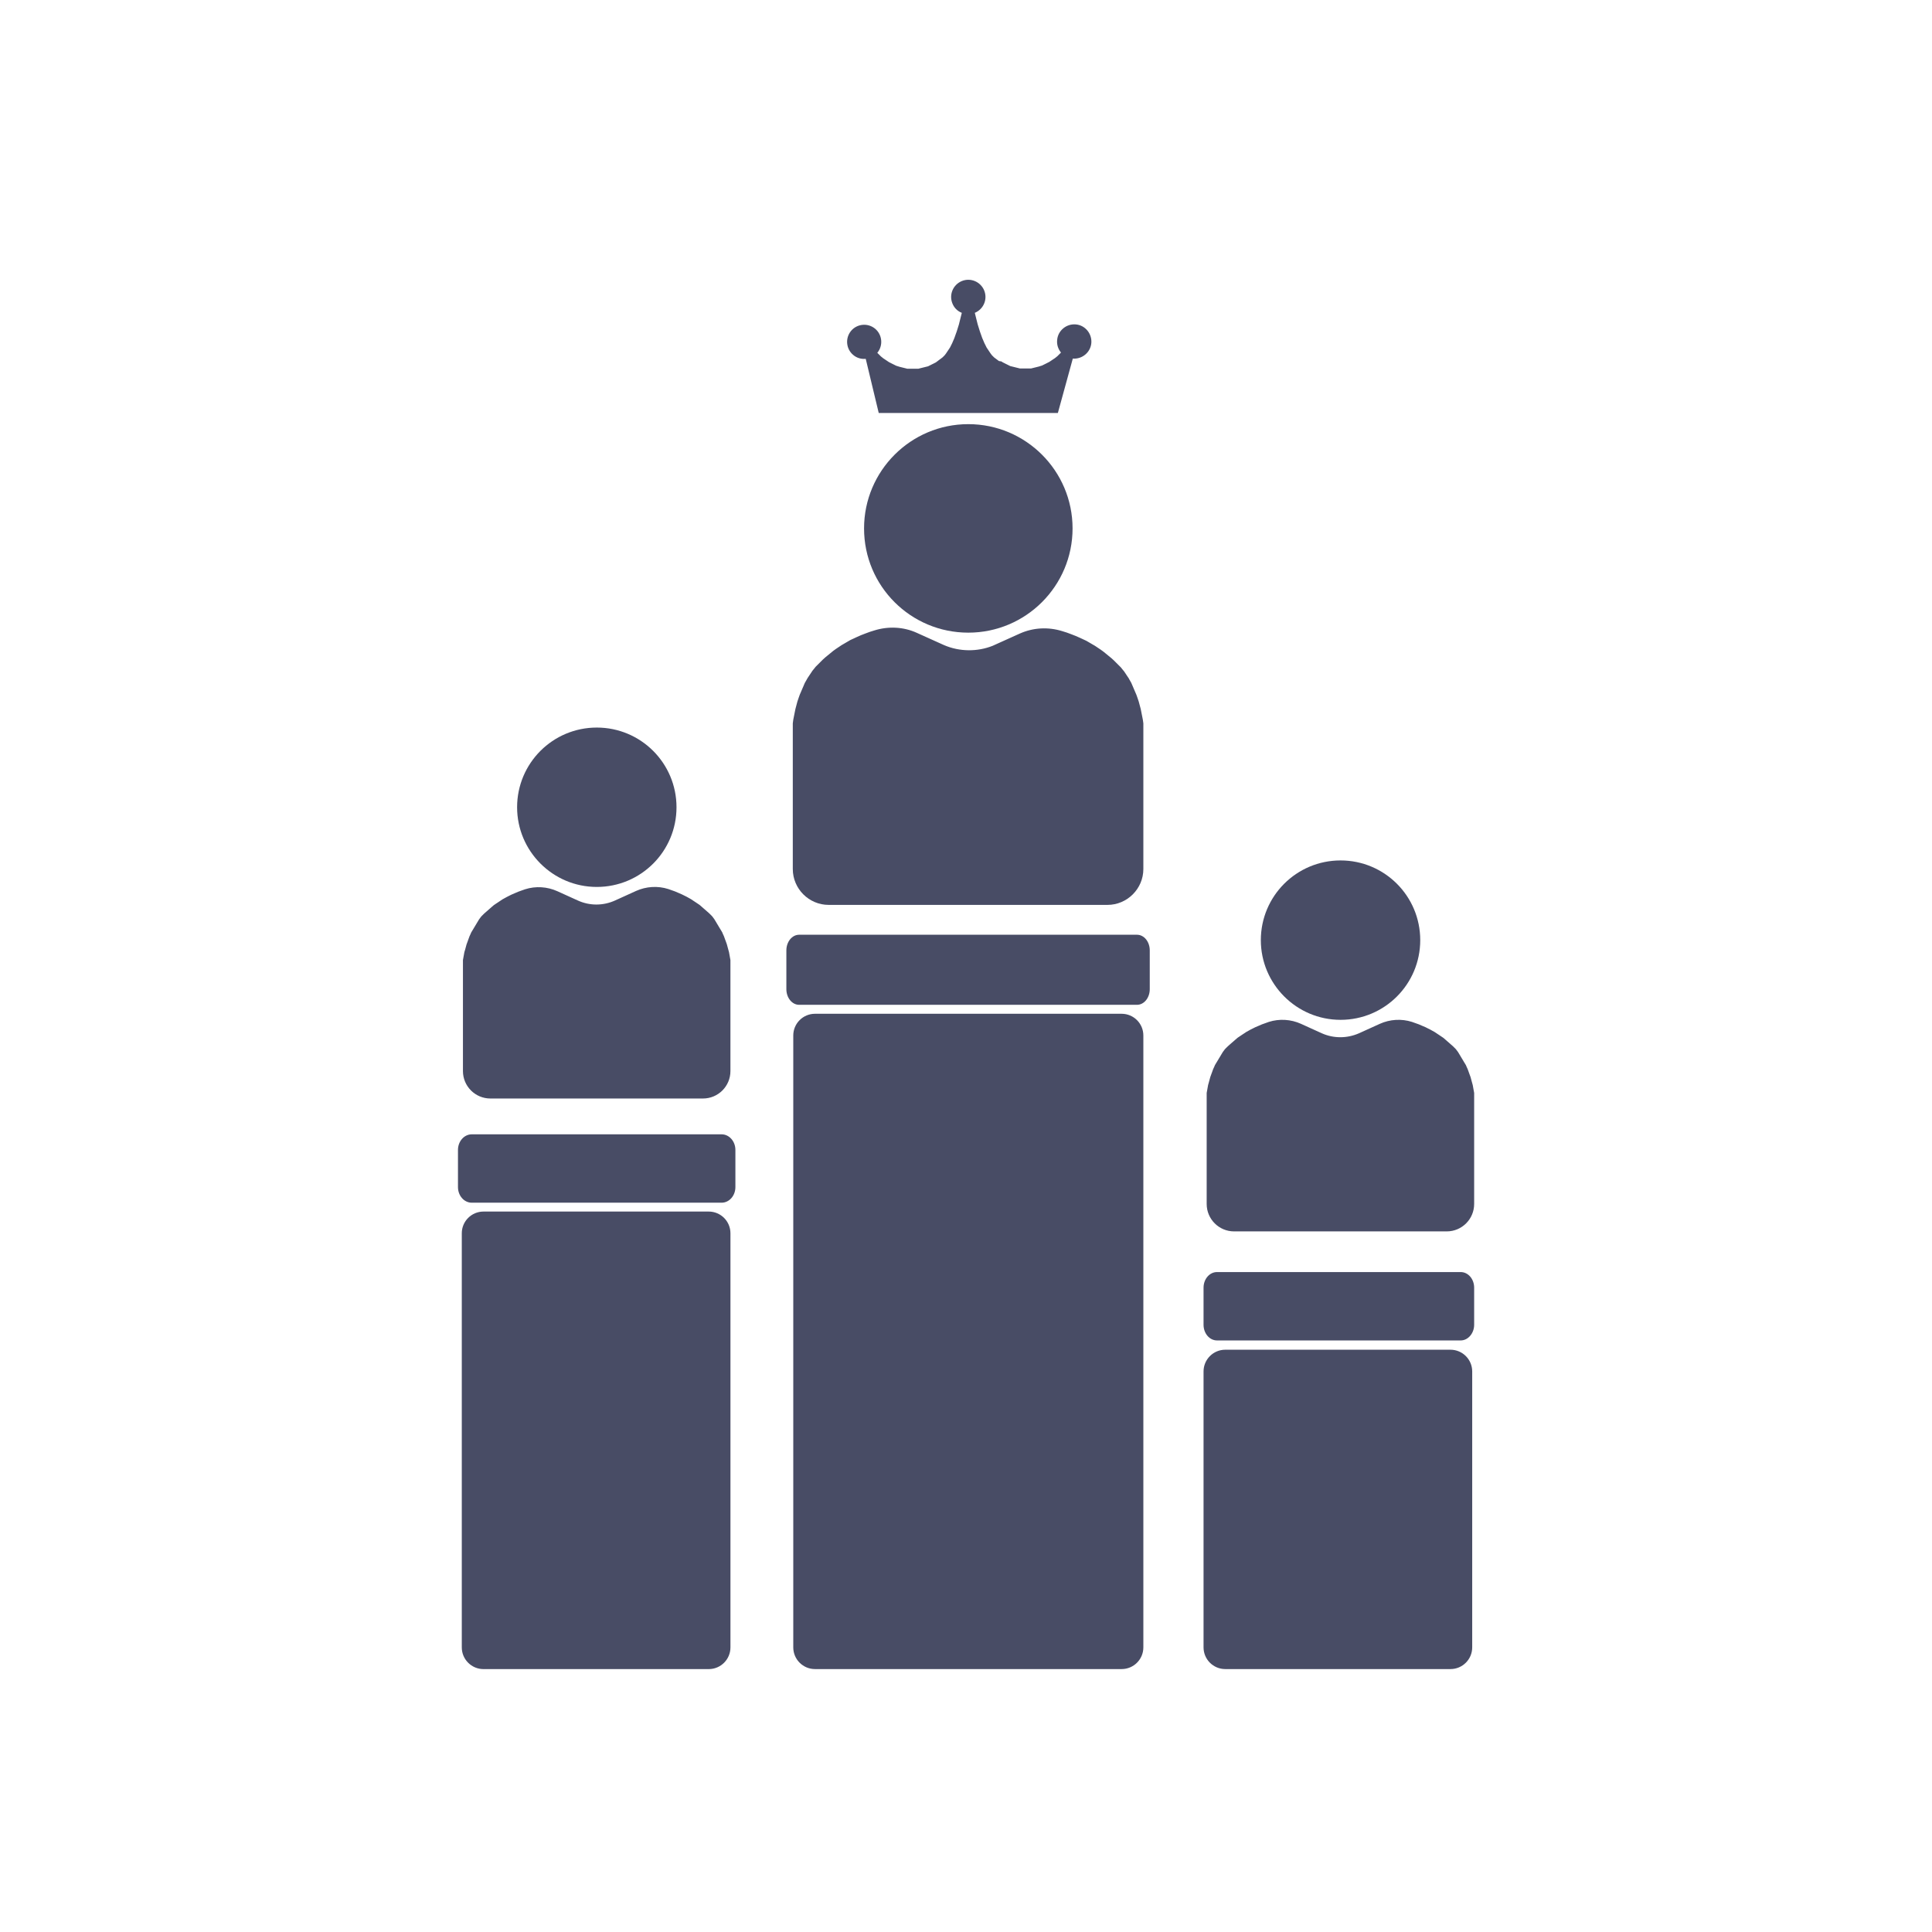
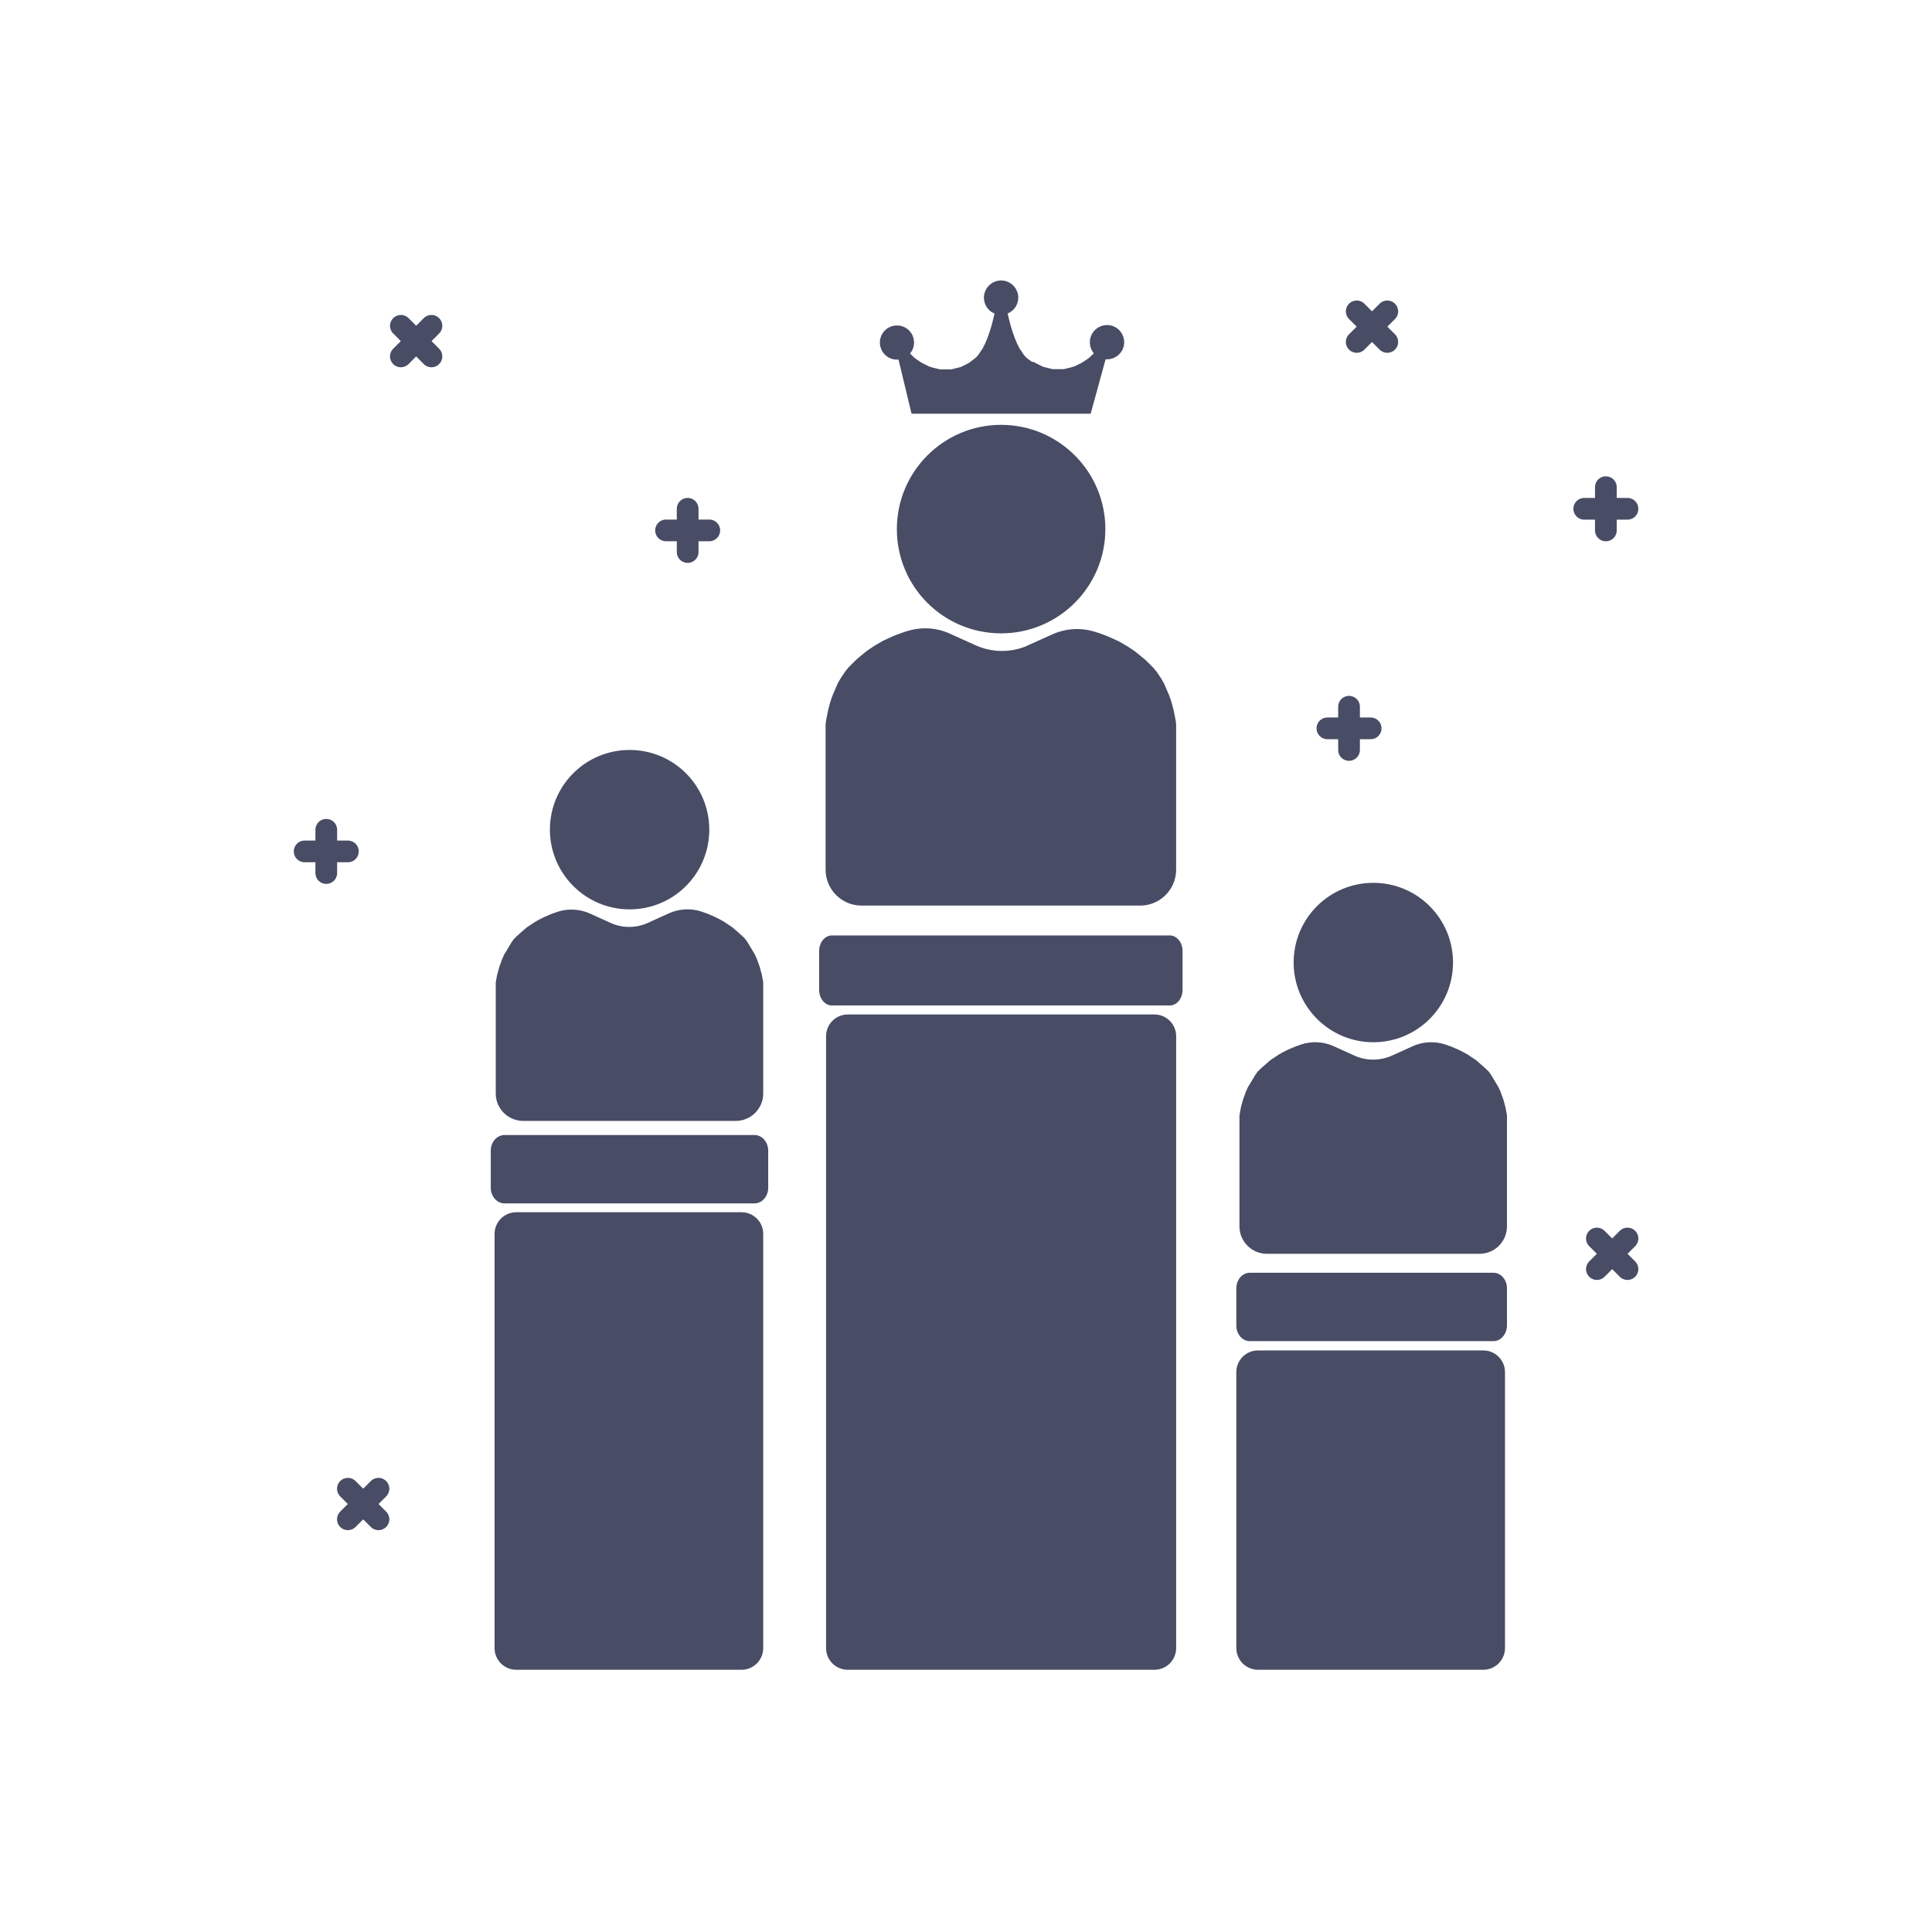
<svg xmlns="http://www.w3.org/2000/svg" width="89" height="89" viewBox="0 0 89 89" fill="none">
-   <path d="M58.082 43.309C58.082 41.279 59.724 39.637 61.754 39.637C63.783 39.637 65.425 41.279 65.425 43.309C65.425 45.338 63.783 46.98 61.754 46.98C59.724 46.98 58.082 45.327 58.082 43.309Z" fill="#484C65" />
-   <path d="M60.888 47.598L59.934 47.165C59.469 46.954 58.936 46.921 58.448 47.076L58.293 47.132L58.138 47.187L57.982 47.254L57.827 47.32L57.716 47.376L57.605 47.431L57.505 47.487L57.406 47.542L57.306 47.609L57.206 47.675L57.106 47.742L57.006 47.809L56.918 47.886L56.829 47.964L56.74 48.041L56.651 48.119L56.563 48.197L56.518 48.241L56.474 48.285L56.43 48.33L56.396 48.374L56.363 48.419L56.33 48.463L56.297 48.518L56.263 48.574L56.23 48.629L56.197 48.685L56.163 48.74L56.13 48.796L56.097 48.851L56.064 48.907L56.03 48.962L55.997 49.017L55.964 49.073L55.942 49.128L55.886 49.25L55.842 49.372L55.797 49.494L55.753 49.616L55.72 49.738L55.687 49.86L55.653 49.982L55.631 50.104L55.609 50.226L55.587 50.348V55.461C55.587 56.16 56.152 56.726 56.851 56.726H66.645C67.343 56.726 67.909 56.16 67.909 55.461V50.348L67.887 50.226L67.865 50.104L67.843 49.982L67.809 49.86L67.776 49.738L67.743 49.616L67.698 49.494L67.654 49.372L67.61 49.25L67.554 49.128L67.532 49.073L67.499 49.017L67.465 48.962L67.432 48.907L67.399 48.851L67.366 48.796L67.332 48.74L67.299 48.685L67.266 48.629L67.233 48.574L67.199 48.518L67.166 48.463L67.133 48.419L67.099 48.374L67.066 48.33L67.022 48.285L66.977 48.241L66.933 48.197L66.844 48.119L66.756 48.041L66.667 47.964L66.578 47.886L66.489 47.809L66.389 47.742L66.29 47.675L66.19 47.609L66.09 47.542L65.99 47.487L65.89 47.431L65.779 47.376L65.669 47.32L65.513 47.254L65.358 47.187L65.203 47.132L65.047 47.076C64.559 46.921 64.027 46.954 63.561 47.165L62.607 47.598C62.053 47.842 61.432 47.842 60.888 47.598Z" fill="#484C65" />
-   <path d="M67.288 61.749H56.064C55.72 61.749 55.443 61.427 55.443 61.028V59.32C55.443 58.92 55.72 58.599 56.064 58.599H67.288C67.632 58.599 67.909 58.92 67.909 59.32V61.028C67.909 61.416 67.632 61.749 67.288 61.749Z" fill="#484C65" />
-   <path d="M21.733 55.404H33.241C33.593 55.404 33.877 55.083 33.877 54.683V52.975C33.877 52.576 33.593 52.254 33.241 52.254H21.733C21.381 52.254 21.097 52.576 21.097 52.975V54.683C21.097 55.083 21.381 55.404 21.733 55.404Z" fill="#484C65" />
-   <rect x="21.273" y="55.812" width="12.376" height="21.077" rx="1" fill="#484C65" />
-   <rect x="36.543" y="46.701" width="16.127" height="30.187" rx="1" fill="#484C65" />
-   <rect x="55.443" y="62.177" width="12.376" height="14.711" rx="1" fill="#484C65" />
-   <path d="M26.628 41.487L25.674 41.054C25.208 40.844 24.675 40.81 24.188 40.966L24.032 41.021L23.877 41.077L23.722 41.143L23.566 41.21L23.455 41.265L23.345 41.321L23.245 41.376L23.145 41.431L23.045 41.498L22.945 41.565L22.845 41.631L22.746 41.698L22.657 41.775L22.568 41.853L22.479 41.931L22.391 42.008L22.302 42.086L22.258 42.13L22.213 42.175L22.169 42.219L22.136 42.263L22.102 42.308L22.069 42.352L22.036 42.407L22.003 42.463L21.969 42.518L21.936 42.574L21.903 42.629L21.869 42.685L21.836 42.74L21.803 42.796L21.77 42.851L21.736 42.907L21.703 42.962L21.681 43.017L21.625 43.139L21.581 43.261L21.537 43.383L21.492 43.505L21.459 43.627L21.426 43.749L21.392 43.86L21.37 43.982L21.348 44.104L21.326 44.226V49.34C21.326 50.038 21.892 50.604 22.59 50.604H32.384C33.083 50.604 33.648 50.038 33.648 49.34V44.226L33.626 44.104L33.604 43.982L33.582 43.86L33.548 43.738L33.515 43.616L33.482 43.494L33.438 43.372L33.393 43.25L33.349 43.128L33.293 43.006L33.271 42.951L33.238 42.895L33.205 42.84L33.171 42.785L33.138 42.729L33.105 42.674L33.072 42.618L33.038 42.563L33.005 42.507L32.972 42.452L32.938 42.396L32.905 42.341L32.872 42.297L32.839 42.252L32.805 42.208L32.761 42.163L32.717 42.119L32.672 42.075L32.584 41.997L32.495 41.919L32.406 41.842L32.317 41.764L32.229 41.687L32.129 41.62L32.029 41.553L31.929 41.487L31.829 41.42L31.73 41.365L31.63 41.309L31.519 41.254L31.408 41.199L31.253 41.132L31.097 41.065L30.942 41.01L30.787 40.955C30.299 40.799 29.766 40.833 29.3 41.043L28.347 41.476C27.792 41.731 27.171 41.731 26.628 41.487Z" fill="#484C65" />
-   <path d="M23.821 37.187C23.821 35.158 25.463 33.516 27.492 33.516C29.522 33.516 31.164 35.158 31.164 37.187C31.164 39.217 29.522 40.858 27.492 40.858C25.463 40.858 23.821 39.206 23.821 37.187Z" fill="#484C65" />
-   <path d="M43.486 29.717L42.233 29.152C41.623 28.874 40.924 28.841 40.281 29.041L40.07 29.107L39.859 29.185L39.66 29.262L39.46 29.351L39.316 29.418L39.172 29.484L39.038 29.562L38.905 29.64L38.772 29.717L38.639 29.806L38.506 29.895L38.384 29.983L38.262 30.083L38.14 30.183L38.018 30.283L37.907 30.383L37.796 30.494L37.741 30.549L37.685 30.605L37.63 30.66L37.574 30.715L37.53 30.771L37.486 30.826L37.43 30.893L37.386 30.959L37.342 31.026L37.297 31.093L37.253 31.159L37.208 31.226L37.164 31.303L37.12 31.381L37.075 31.459L37.042 31.536L37.009 31.614L36.975 31.692L36.909 31.847L36.842 32.002L36.787 32.157L36.731 32.324L36.687 32.49L36.643 32.656L36.609 32.823L36.576 32.989L36.543 33.156L36.521 33.322V40.032C36.521 40.942 37.264 41.685 38.173 41.685H51.017C51.926 41.685 52.67 40.942 52.67 40.032V33.322L52.647 33.156L52.614 32.989L52.581 32.823L52.548 32.656L52.503 32.49L52.459 32.324L52.403 32.157L52.348 32.002L52.281 31.847L52.215 31.692L52.182 31.614L52.148 31.536L52.115 31.459L52.071 31.381L52.026 31.303L52.004 31.259L51.96 31.192L51.915 31.126L51.871 31.059L51.827 30.993L51.782 30.926L51.727 30.86L51.682 30.804L51.638 30.749L51.583 30.693L51.527 30.638L51.472 30.582L51.416 30.527L51.305 30.416L51.194 30.316L51.072 30.216L50.95 30.116L50.828 30.017L50.706 29.928L50.573 29.839L50.44 29.75L50.307 29.673L50.174 29.595L50.041 29.518L49.897 29.451L49.753 29.384L49.553 29.296L49.353 29.218L49.143 29.14L48.932 29.074C48.289 28.874 47.601 28.908 46.98 29.185L45.727 29.75C45.028 30.028 44.207 30.028 43.486 29.717Z" fill="#484C65" />
-   <path d="M39.804 24.342C39.804 21.691 41.956 19.539 44.606 19.539C47.257 19.539 49.409 21.691 49.409 24.342C49.409 26.992 47.257 29.144 44.606 29.144C41.956 29.144 39.804 27.004 39.804 24.342Z" fill="#484C65" />
-   <path d="M36.814 46.288H52.376C52.703 46.288 52.965 45.966 52.965 45.567V43.781C52.965 43.382 52.703 43.06 52.376 43.06H36.814C36.488 43.06 36.225 43.382 36.225 43.781V45.567C36.225 45.966 36.488 46.288 36.814 46.288Z" fill="#484C65" />
-   <path d="M40.48 19.025H48.732L49.42 16.519C49.852 16.552 50.24 16.23 50.274 15.798C50.307 15.365 49.985 14.977 49.553 14.944C49.12 14.91 48.732 15.232 48.699 15.665C48.677 15.875 48.743 16.075 48.876 16.241L48.821 16.297L48.765 16.352L48.71 16.408L48.654 16.452L48.599 16.497L48.532 16.541L48.466 16.585L48.399 16.63L48.333 16.674L48.266 16.707L48.2 16.741L48.133 16.774L48.067 16.807L48 16.84L47.922 16.863L47.889 16.874L47.856 16.885L47.812 16.896L47.767 16.907L47.723 16.918L47.678 16.929L47.634 16.94L47.59 16.951L47.545 16.962L47.501 16.973H47.457H47.412H47.357H47.301H47.246H47.19H47.135H47.08H47.024H46.98L46.935 16.962L46.891 16.951L46.847 16.94L46.802 16.929L46.758 16.918L46.714 16.907L46.669 16.896L46.625 16.885L46.58 16.874L46.536 16.863L46.492 16.84L46.447 16.818L46.403 16.796L46.359 16.774L46.314 16.752L46.27 16.729L46.225 16.707L46.181 16.685L46.137 16.652L46.015 16.63L45.97 16.596L45.926 16.563L45.882 16.53L45.837 16.497L45.793 16.463L45.76 16.43L45.726 16.397L45.693 16.363L45.66 16.319L45.627 16.275L45.604 16.241L45.582 16.208L45.56 16.175L45.538 16.142L45.516 16.108L45.493 16.075L45.449 16.009L45.416 15.942L45.383 15.875L45.349 15.809L45.316 15.731L45.283 15.653L45.249 15.576L45.194 15.421L45.139 15.265L45.039 14.944L44.994 14.766L44.95 14.589L44.928 14.5L44.906 14.411C45.305 14.245 45.505 13.79 45.338 13.38C45.172 12.98 44.717 12.781 44.307 12.947C43.907 13.114 43.708 13.568 43.874 13.979C43.952 14.178 44.107 14.334 44.307 14.411L44.285 14.5L44.262 14.589L44.218 14.766L44.174 14.944L44.074 15.265L44.018 15.421L43.963 15.576L43.93 15.653L43.896 15.731L43.863 15.809L43.83 15.875L43.797 15.942L43.763 16.009L43.719 16.075L43.697 16.108L43.675 16.142L43.652 16.175L43.63 16.208L43.608 16.241L43.586 16.275L43.553 16.319L43.519 16.363L43.486 16.397L43.453 16.43L43.419 16.463L43.375 16.497L43.331 16.53L43.286 16.563L43.242 16.596L43.198 16.63L43.153 16.663L43.109 16.696L43.065 16.718L43.02 16.741L42.976 16.763L42.931 16.785L42.887 16.807L42.843 16.829L42.798 16.851L42.754 16.874L42.71 16.885L42.665 16.896L42.621 16.907L42.577 16.918L42.532 16.929L42.488 16.94L42.443 16.951L42.399 16.962L42.355 16.973L42.31 16.985H42.266H42.211H42.155H42.1H42.044H41.989H41.933H41.878H41.833H41.789L41.745 16.973L41.7 16.962L41.656 16.951L41.611 16.94L41.567 16.929L41.523 16.918L41.478 16.907L41.434 16.896L41.401 16.885L41.367 16.874L41.29 16.851L41.223 16.818L41.157 16.785L41.09 16.752L41.024 16.718L40.957 16.685L40.891 16.641L40.824 16.596L40.758 16.552L40.691 16.508L40.636 16.463L40.58 16.419L40.525 16.363L40.469 16.308L40.414 16.253C40.691 15.92 40.647 15.421 40.314 15.143C39.981 14.866 39.482 14.91 39.205 15.243C38.928 15.576 38.972 16.075 39.305 16.352C39.46 16.485 39.671 16.552 39.881 16.53L40.48 19.025Z" fill="#484C65" />
+   <path d="M59.593 44.34C59.593 42.311 61.234 40.669 63.264 40.669C65.294 40.669 66.935 42.311 66.935 44.34C66.935 46.37 65.294 48.012 63.264 48.012C61.234 48.012 59.593 46.359 59.593 44.34Z" fill="#484C65" />
+   <path d="M62.399 48.63L61.445 48.197C60.979 47.986 60.447 47.953 59.959 48.108L59.804 48.164L59.648 48.219L59.493 48.286L59.338 48.352L59.227 48.408L59.116 48.463L59.016 48.519L58.916 48.574L58.817 48.641L58.717 48.707L58.617 48.774L58.517 48.84L58.428 48.918L58.34 48.996L58.251 49.073L58.162 49.151L58.073 49.229L58.029 49.273L57.985 49.317L57.94 49.362L57.907 49.406L57.874 49.45L57.84 49.495L57.807 49.55L57.774 49.606L57.741 49.661L57.707 49.717L57.674 49.772L57.641 49.828L57.608 49.883L57.574 49.938L57.541 49.994L57.508 50.049L57.474 50.105L57.452 50.16L57.397 50.282L57.352 50.404L57.308 50.526L57.264 50.648L57.23 50.77L57.197 50.892L57.164 51.014L57.142 51.136L57.12 51.258L57.097 51.38V56.493C57.097 57.192 57.663 57.758 58.362 57.758H68.155C68.854 57.758 69.42 57.192 69.42 56.493V51.38L69.398 51.258L69.375 51.136L69.353 51.014L69.32 50.892L69.287 50.77L69.253 50.648L69.209 50.526L69.165 50.404L69.12 50.282L69.065 50.16L69.043 50.105L69.009 50.049L68.976 49.994L68.943 49.938L68.91 49.883L68.876 49.828L68.843 49.772L68.81 49.717L68.776 49.661L68.743 49.606L68.71 49.55L68.677 49.495L68.643 49.45L68.61 49.406L68.577 49.362L68.532 49.317L68.488 49.273L68.444 49.229L68.355 49.151L68.266 49.073L68.178 48.996L68.089 48.918L68 48.84L67.9 48.774L67.8 48.707L67.701 48.641L67.601 48.574L67.501 48.519L67.401 48.463L67.29 48.408L67.179 48.352L67.024 48.286L66.869 48.219L66.713 48.164L66.558 48.108C66.07 47.953 65.538 47.986 65.072 48.197L64.118 48.63C63.564 48.874 62.943 48.874 62.399 48.63Z" fill="#484C65" />
+   <path d="M68.799 61.781H57.574C57.23 61.781 56.953 61.459 56.953 61.06V59.352C56.953 58.953 57.23 58.631 57.574 58.631H68.799C69.143 58.631 69.42 58.953 69.42 59.352V61.06C69.42 61.448 69.143 61.781 68.799 61.781Z" fill="#484C65" />
+   <path d="M23.244 55.436H34.752C35.104 55.436 35.388 55.115 35.388 54.715V53.007C35.388 52.608 35.104 52.286 34.752 52.286H23.244C22.892 52.286 22.608 52.608 22.608 53.007V54.715C22.608 55.115 22.892 55.436 23.244 55.436Z" fill="#484C65" />
+   <rect x="22.783" y="55.843" width="12.376" height="21.077" rx="1" fill="#484C65" />
+   <rect x="38.054" y="46.733" width="16.127" height="30.187" rx="1" fill="#484C65" />
+   <rect x="56.953" y="62.209" width="12.376" height="14.711" rx="1" fill="#484C65" />
+   <path d="M28.138 42.519L27.184 42.086C26.719 41.876 26.186 41.842 25.698 41.998L25.543 42.053L25.388 42.108L25.232 42.175L25.077 42.242L24.966 42.297L24.855 42.352L24.756 42.408L24.656 42.463L24.556 42.53L24.456 42.596L24.356 42.663L24.256 42.73L24.168 42.807L24.079 42.885L23.99 42.962L23.901 43.04L23.813 43.118L23.768 43.162L23.724 43.206L23.68 43.251L23.646 43.295L23.613 43.34L23.58 43.384L23.547 43.439L23.513 43.495L23.48 43.55L23.447 43.606L23.413 43.661L23.38 43.717L23.347 43.772L23.314 43.828L23.28 43.883L23.247 43.938L23.214 43.994L23.192 44.049L23.136 44.171L23.092 44.293L23.047 44.416L23.003 44.538L22.97 44.66L22.936 44.782L22.903 44.892L22.881 45.014L22.859 45.136L22.837 45.258V50.371C22.837 51.07 23.402 51.636 24.101 51.636H33.895C34.593 51.636 35.159 51.07 35.159 50.371V45.258L35.137 45.136L35.115 45.014L35.093 44.892L35.059 44.77L35.026 44.648L34.993 44.526L34.948 44.404L34.904 44.282L34.86 44.16L34.804 44.038L34.782 43.983L34.749 43.927L34.715 43.872L34.682 43.816L34.649 43.761L34.616 43.706L34.582 43.65L34.549 43.595L34.516 43.539L34.483 43.484L34.449 43.428L34.416 43.373L34.383 43.328L34.349 43.284L34.316 43.24L34.272 43.195L34.227 43.151L34.183 43.107L34.094 43.029L34.005 42.951L33.917 42.874L33.828 42.796L33.739 42.718L33.639 42.652L33.54 42.585L33.44 42.519L33.34 42.452L33.24 42.397L33.14 42.341L33.029 42.286L32.919 42.23L32.763 42.164L32.608 42.097L32.453 42.042L32.297 41.986C31.809 41.831 31.277 41.864 30.811 42.075L29.857 42.508C29.303 42.763 28.682 42.763 28.138 42.519Z" fill="#484C65" />
+   <path d="M25.332 38.219C25.332 36.19 26.973 34.548 29.003 34.548C31.033 34.548 32.674 36.19 32.674 38.219C32.674 40.249 31.033 41.891 29.003 41.891C26.973 41.891 25.332 40.238 25.332 38.219Z" fill="#484C65" />
+   <path d="M44.997 29.749L43.743 29.184C43.133 28.906 42.435 28.873 41.791 29.073L41.581 29.139L41.37 29.217L41.17 29.294L40.971 29.383L40.827 29.45L40.682 29.516L40.549 29.594L40.416 29.672L40.283 29.749L40.15 29.838L40.017 29.927L39.895 30.015L39.773 30.115L39.651 30.215L39.529 30.315L39.418 30.415L39.307 30.526L39.252 30.581L39.196 30.637L39.141 30.692L39.085 30.747L39.041 30.803L38.996 30.858L38.941 30.925L38.897 30.991L38.852 31.058L38.808 31.125L38.764 31.191L38.719 31.258L38.675 31.335L38.63 31.413L38.586 31.491L38.553 31.568L38.52 31.646L38.486 31.724L38.42 31.879L38.353 32.034L38.298 32.189L38.242 32.356L38.198 32.522L38.154 32.688L38.12 32.855L38.087 33.021L38.054 33.188L38.032 33.354V40.064C38.032 40.974 38.775 41.717 39.684 41.717H52.528C53.437 41.717 54.18 40.974 54.18 40.064V33.354L54.158 33.188L54.125 33.021L54.092 32.855L54.058 32.688L54.014 32.522L53.97 32.356L53.914 32.189L53.859 32.034L53.792 31.879L53.726 31.724L53.692 31.646L53.659 31.568L53.626 31.491L53.581 31.413L53.537 31.335L53.515 31.291L53.471 31.224L53.426 31.158L53.382 31.091L53.337 31.025L53.293 30.958L53.238 30.892L53.193 30.836L53.149 30.781L53.093 30.725L53.038 30.67L52.983 30.614L52.927 30.559L52.816 30.448L52.705 30.348L52.583 30.248L52.461 30.148L52.339 30.049L52.217 29.96L52.084 29.871L51.951 29.782L51.818 29.705L51.685 29.627L51.552 29.55L51.407 29.483L51.263 29.416L51.064 29.328L50.864 29.25L50.653 29.172L50.443 29.106C49.799 28.906 49.112 28.94 48.49 29.217L47.237 29.782C46.538 30.06 45.718 30.06 44.997 29.749Z" fill="#484C65" />
+   <path d="M41.315 24.374C41.315 21.723 43.466 19.571 46.117 19.571C48.768 19.571 50.92 21.723 50.92 24.374C50.92 27.024 48.768 29.176 46.117 29.176C43.466 29.176 41.315 27.036 41.315 24.374Z" fill="#484C65" />
+   <path d="M38.325 46.319H53.886C54.213 46.319 54.476 45.998 54.476 45.599V43.813C54.476 43.414 54.213 43.092 53.886 43.092H38.325C37.998 43.092 37.735 43.414 37.735 43.813V45.599C37.735 45.998 37.998 46.319 38.325 46.319Z" fill="#484C65" />
+   <path d="M41.991 19.057H50.243L50.931 16.551C51.363 16.584 51.751 16.262 51.785 15.83C51.818 15.397 51.496 15.009 51.064 14.976C50.631 14.942 50.243 15.264 50.21 15.697C50.187 15.907 50.254 16.107 50.387 16.273L50.332 16.329L50.276 16.384L50.221 16.44L50.165 16.484L50.11 16.528L50.043 16.573L49.977 16.617L49.91 16.662L49.844 16.706L49.777 16.739L49.711 16.773L49.644 16.806L49.577 16.839L49.511 16.872L49.433 16.895L49.4 16.906L49.367 16.917L49.322 16.928L49.278 16.939L49.234 16.95L49.189 16.961L49.145 16.972L49.1 16.983L49.056 16.994L49.012 17.005H48.967H48.923H48.867H48.812H48.757H48.701H48.646H48.59H48.535H48.49L48.446 16.994L48.402 16.983L48.357 16.972L48.313 16.961L48.269 16.95L48.224 16.939L48.18 16.928L48.136 16.917L48.091 16.906L48.047 16.895L48.002 16.872L47.958 16.85L47.914 16.828L47.869 16.806L47.825 16.784L47.781 16.761L47.736 16.739L47.692 16.717L47.648 16.684L47.526 16.662L47.481 16.628L47.437 16.595L47.392 16.562L47.348 16.528L47.304 16.495L47.27 16.462L47.237 16.429L47.204 16.395L47.171 16.351L47.137 16.307L47.115 16.273L47.093 16.24L47.071 16.207L47.049 16.174L47.026 16.14L47.004 16.107L46.96 16.04L46.927 15.974L46.893 15.907L46.86 15.841L46.827 15.763L46.794 15.685L46.76 15.608L46.705 15.453L46.649 15.297L46.55 14.976L46.505 14.798L46.461 14.621L46.439 14.532L46.416 14.443C46.816 14.277 47.015 13.822 46.849 13.412C46.683 13.012 46.228 12.813 45.818 12.979C45.418 13.146 45.218 13.6 45.385 14.011C45.462 14.21 45.618 14.366 45.818 14.443L45.795 14.532L45.773 14.621L45.729 14.798L45.684 14.976L45.584 15.297L45.529 15.453L45.474 15.608L45.44 15.685L45.407 15.763L45.374 15.841L45.34 15.907L45.307 15.974L45.274 16.04L45.23 16.107L45.207 16.14L45.185 16.174L45.163 16.207L45.141 16.24L45.119 16.273L45.096 16.307L45.063 16.351L45.03 16.395L44.997 16.429L44.963 16.462L44.93 16.495L44.886 16.528L44.841 16.562L44.797 16.595L44.753 16.628L44.708 16.662L44.664 16.695L44.62 16.728L44.575 16.75L44.531 16.773L44.486 16.795L44.442 16.817L44.398 16.839L44.353 16.861L44.309 16.883L44.265 16.906L44.22 16.917L44.176 16.928L44.132 16.939L44.087 16.95L44.043 16.961L43.998 16.972L43.954 16.983L43.91 16.994L43.865 17.005L43.821 17.017H43.777H43.721H43.666H43.61H43.555H43.499H43.444H43.389H43.344H43.3L43.255 17.005L43.211 16.994L43.167 16.983L43.122 16.972L43.078 16.961L43.034 16.95L42.989 16.939L42.945 16.928L42.911 16.917L42.878 16.906L42.801 16.883L42.734 16.85L42.667 16.817L42.601 16.784L42.534 16.75L42.468 16.717L42.401 16.673L42.335 16.628L42.268 16.584L42.202 16.54L42.146 16.495L42.091 16.451L42.035 16.395L41.98 16.34L41.924 16.284C42.202 15.952 42.157 15.453 41.825 15.175C41.492 14.898 40.993 14.942 40.715 15.275C40.438 15.608 40.483 16.107 40.815 16.384C40.971 16.517 41.181 16.584 41.392 16.562L41.991 19.057Z" fill="#484C65" />
+   <path d="M18.467 15.009L19.875 16.418" stroke="#484C65" stroke-miterlimit="10" stroke-linecap="round" stroke-linejoin="round" />
+   <path d="M19.875 15.009L18.467 16.418" stroke="#484C65" stroke-miterlimit="10" stroke-linecap="round" stroke-linejoin="round" />
+   <path d="M14.034 39.221H16.026" stroke="#484C65" stroke-miterlimit="10" stroke-linecap="round" stroke-linejoin="round" />
+   <path d="M15.03 38.225V40.217" stroke="#484C65" stroke-miterlimit="10" stroke-linecap="round" stroke-linejoin="round" />
+   <path d="M61.149 33.552H63.141" stroke="#484C65" stroke-miterlimit="10" stroke-linecap="round" stroke-linejoin="round" />
+   <path d="M62.145 32.556V34.548" stroke="#484C65" stroke-miterlimit="10" stroke-linecap="round" stroke-linejoin="round" />
+   <path d="M72.98 23.438H74.972" stroke="#484C65" stroke-miterlimit="10" stroke-linecap="round" stroke-linejoin="round" />
+   <path d="M73.976 22.442V24.434" stroke="#484C65" stroke-miterlimit="10" stroke-linecap="round" stroke-linejoin="round" />
+   <path d="M16.026 68.58L17.435 69.988" stroke="#484C65" stroke-miterlimit="10" stroke-linecap="round" stroke-linejoin="round" />
+   <path d="M17.435 68.58L16.026 69.988" stroke="#484C65" stroke-miterlimit="10" stroke-linecap="round" stroke-linejoin="round" />
+   <path d="M73.563 57.053L74.972 58.462" stroke="#484C65" stroke-miterlimit="10" stroke-linecap="round" stroke-linejoin="round" />
+   <path d="M74.972 57.053L73.563 58.462" stroke="#484C65" stroke-miterlimit="10" stroke-linecap="round" stroke-linejoin="round" />
+   <path d="M62.499 14.344L63.907 15.752" stroke="#484C65" stroke-miterlimit="10" stroke-linecap="round" stroke-linejoin="round" />
+   <path d="M63.907 14.344L62.499 15.752" stroke="#484C65" stroke-miterlimit="10" stroke-linecap="round" stroke-linejoin="round" />
+   <path d="M30.682 24.434H32.674" stroke="#484C65" stroke-miterlimit="10" stroke-linecap="round" stroke-linejoin="round" />
+   <path d="M31.678 23.438V25.43" stroke="#484C65" stroke-miterlimit="10" stroke-linecap="round" stroke-linejoin="round" />
</svg>
